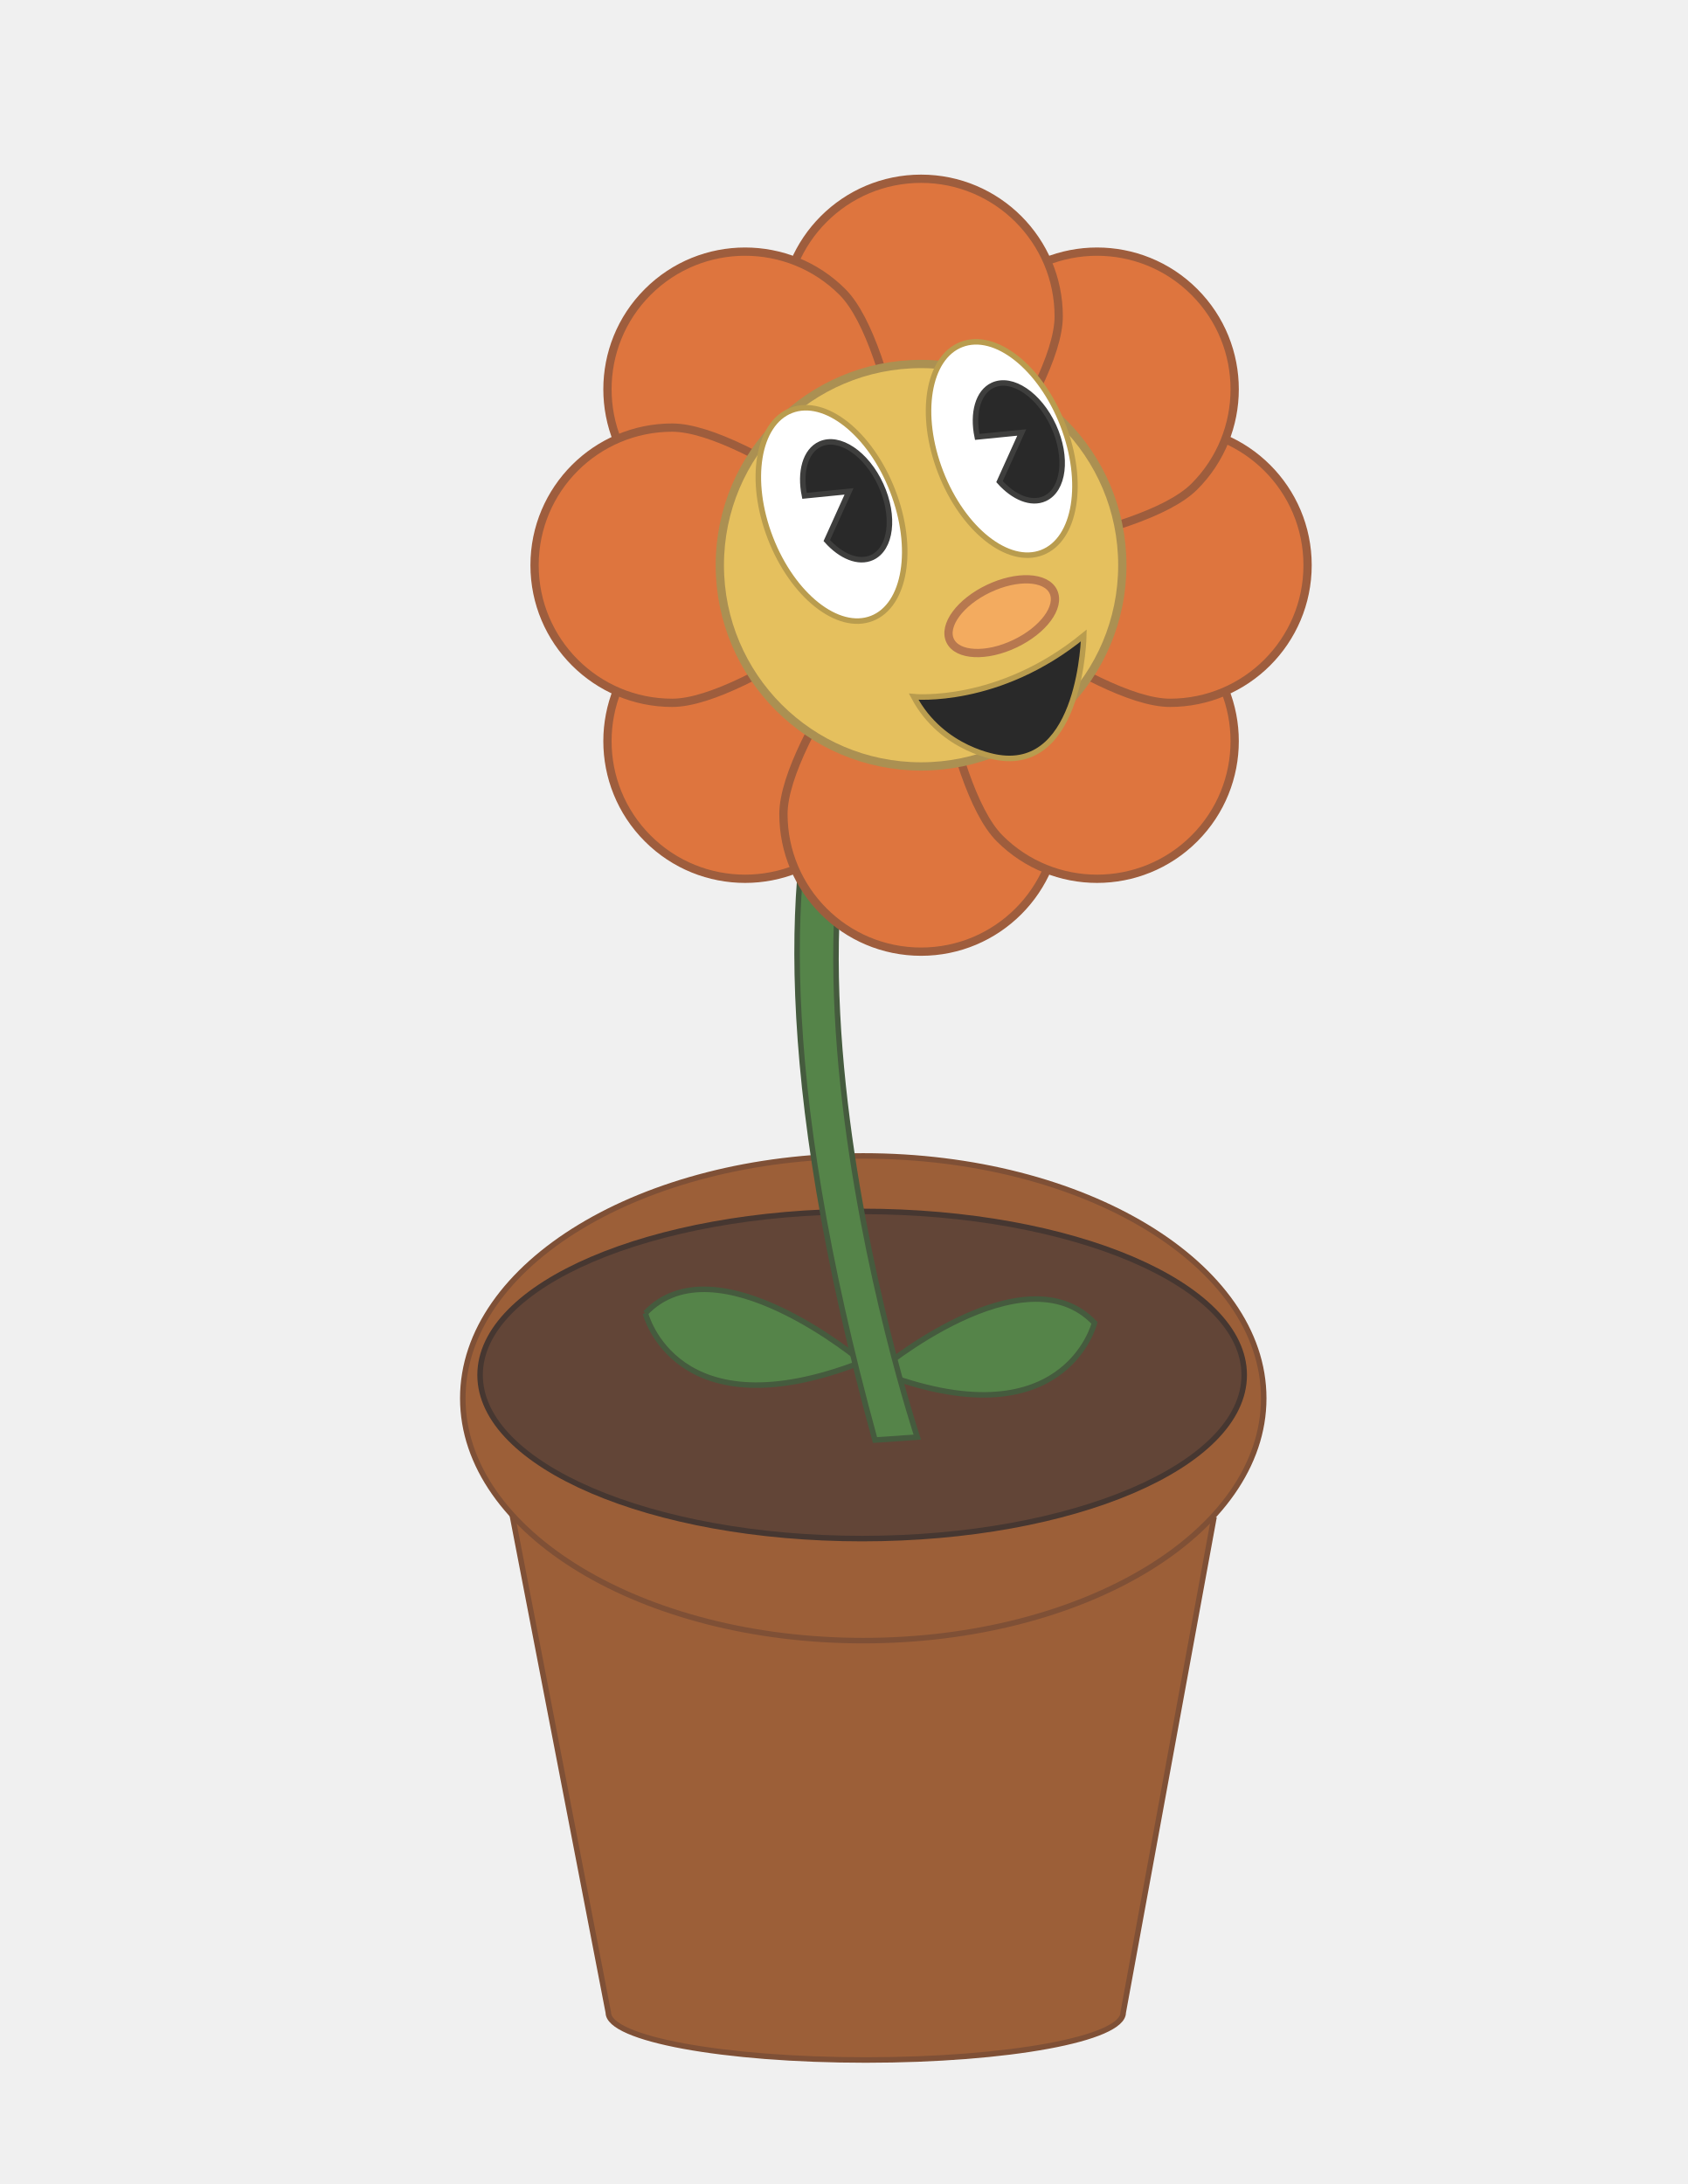
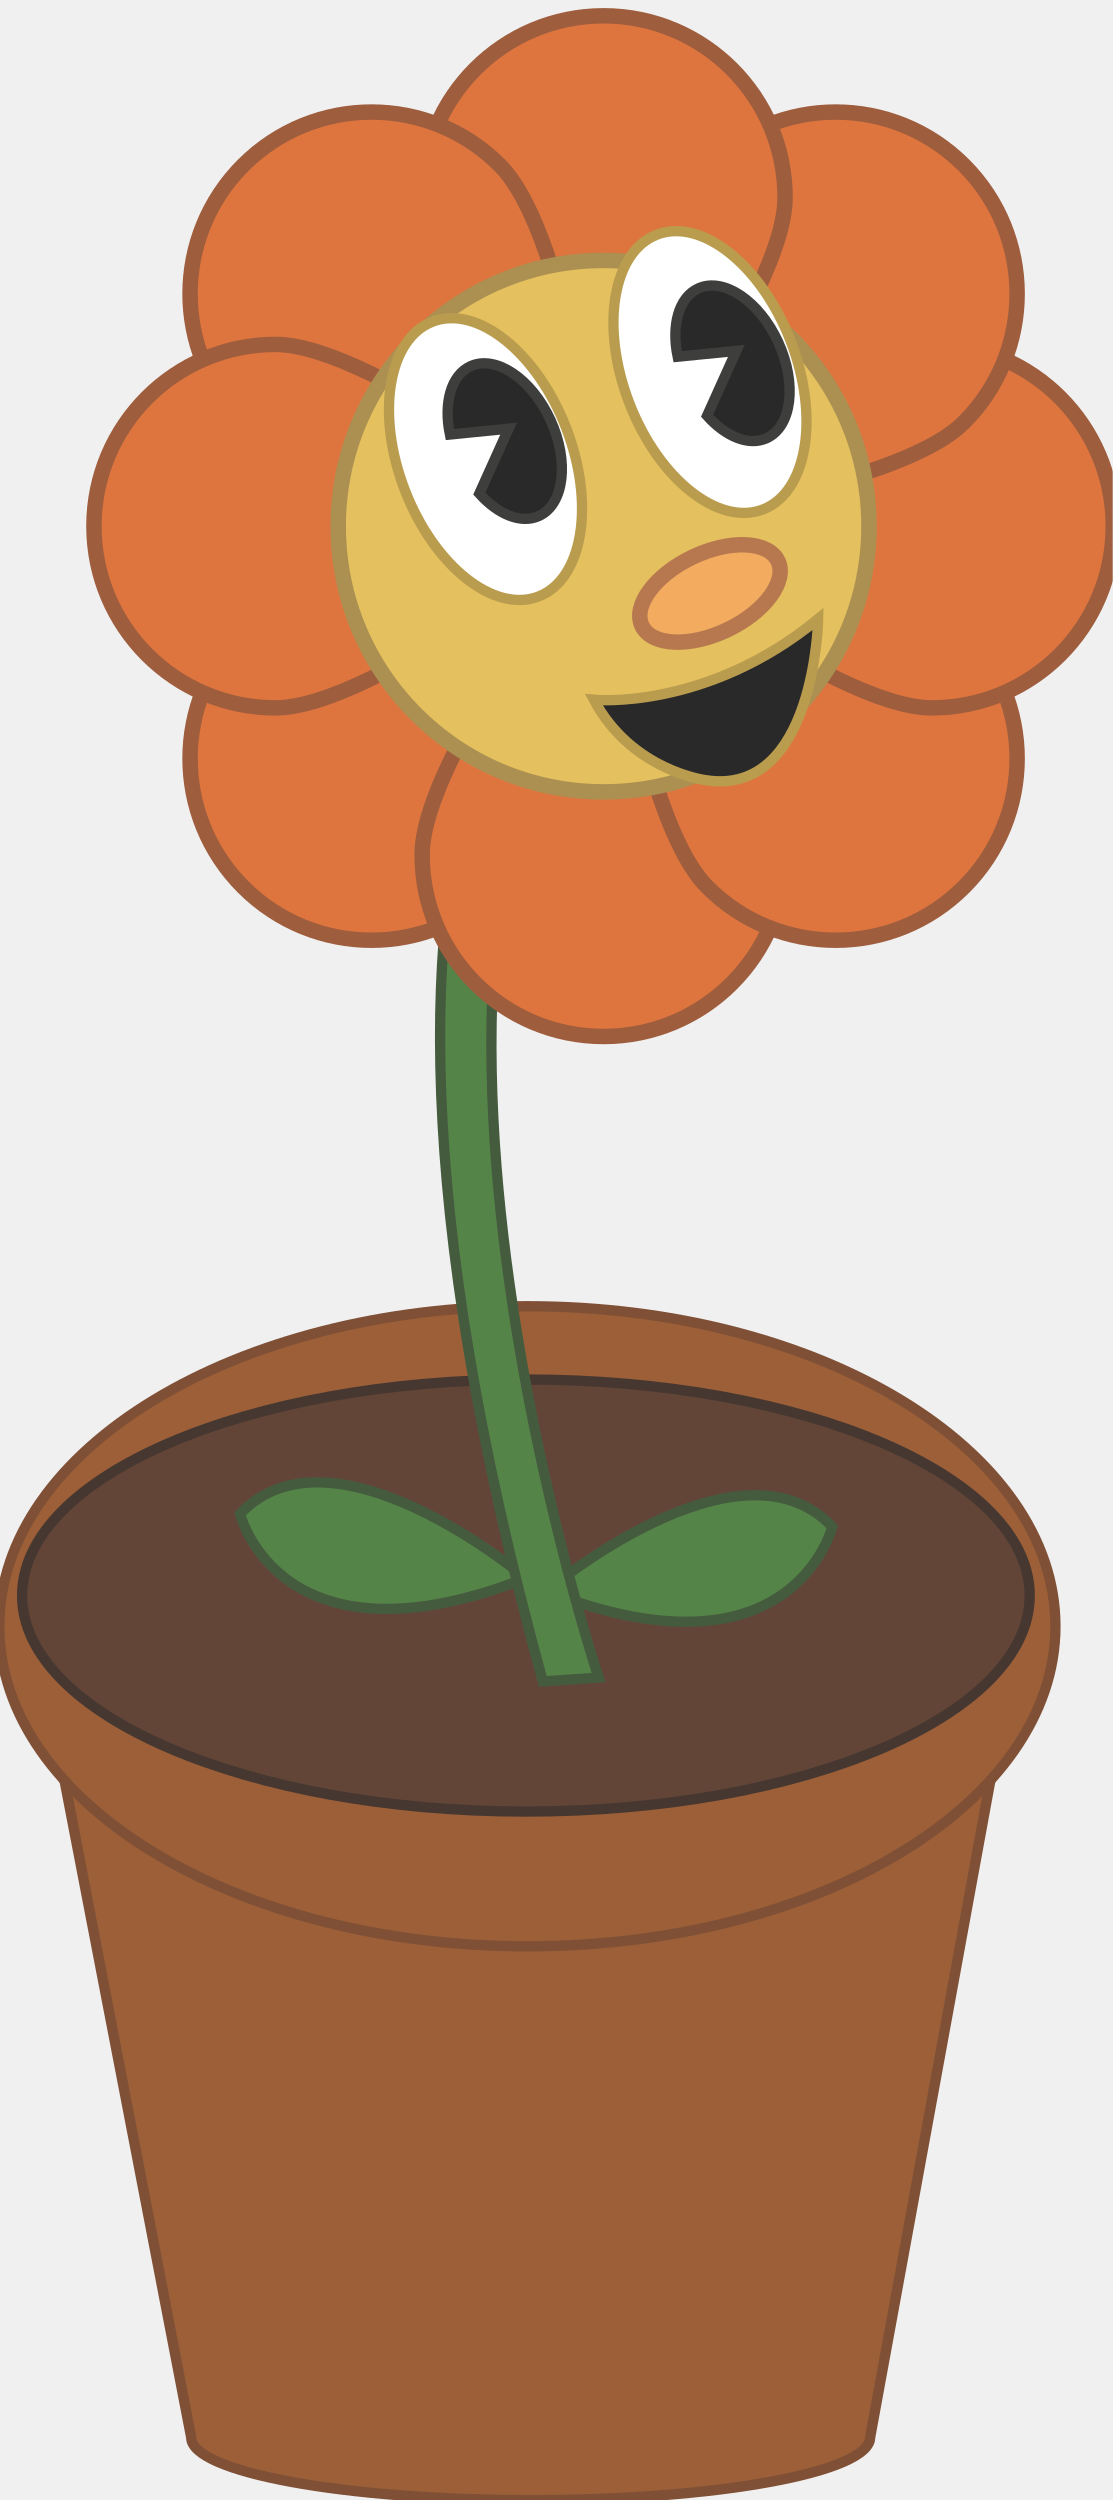
- <svg xmlns="http://www.w3.org/2000/svg" viewBox="0 0 816 1056" height="1056" width="816" xml:space="preserve" id="svg2" version="1.1">
-   <defs id="defs6">
-     <clipPath id="clipPath18" clipPathUnits="userSpaceOnUse">
-       <path id="path16" d="M 0,792 H 612 V 0 H 0 Z" />
+ <svg xmlns="http://www.w3.org/2000/svg" width="288" height="647" viewBox="0 0 288 647" fill="none">
+   <g clip-path="url(#clip0_4_1518)">
+     <mask id="mask0_4_1518" style="mask-type:luminance" maskUnits="userSpaceOnUse" x="-159" y="-57" width="577" height="747">
+       <path d="M-158.118 -57H417.882V689.41H-158.118V-57Z" fill="white" />
+     </mask>
+     <g mask="url(#mask0_4_1518)">
+       <path d="M16.689 460.769L49.483 630.829C49.483 639.777 88.815 647.03 137.334 647.03C185.854 647.03 225.185 639.777 225.185 630.829L256 462.471L16.689 460.769Z" fill="#9C5F38" />
+       <path d="M16.689 460.769L49.483 630.829C49.483 639.777 88.815 647.03 137.334 647.03C185.854 647.03 225.185 639.777 225.185 630.829L256 462.471L16.689 460.769Z" stroke="#7F5036" stroke-width="2.667" stroke-miterlimit="10" />
+       <path d="M273.145 420.879C273.145 466.623 211.958 503.706 136.481 503.706C61.004 503.706 -0.183 466.623 -0.183 420.879C-0.183 375.135 61.004 338.052 136.481 338.052C211.958 338.052 273.145 375.135 273.145 420.879Z" fill="#9C5F38" />
+       <path d="M273.145 420.879C273.145 466.623 211.958 503.706 136.481 503.706C61.004 503.706 -0.183 466.623 -0.183 420.879C-0.183 375.135 61.004 338.052 136.481 338.052C211.958 338.052 273.145 375.135 273.145 420.879Z" stroke="#7F5036" stroke-width="2.667" stroke-miterlimit="10" />
+       <path d="M266.486 412.924C266.486 443.801 208.111 468.832 136.103 468.832C64.093 468.832 5.719 443.801 5.719 412.924C5.719 382.047 64.093 357.016 136.103 357.016C208.111 357.016 266.486 382.047 266.486 412.924Z" fill="#624537" />
+       <path d="M266.486 412.924C266.486 443.801 208.111 468.832 136.103 468.832C64.093 468.832 5.719 443.801 5.719 412.924C5.719 382.047 64.093 357.016 136.103 357.016C208.111 357.016 266.486 382.047 266.486 412.924Z" stroke="#463731" stroke-width="2.667" stroke-miterlimit="10" />
+       <path d="M141.421 411.765C141.421 411.765 191.285 369.714 215.394 395.126C215.394 395.126 205.129 436.663 141.421 411.765Z" fill="#558449" />
+       <path d="M141.421 411.765C141.421 411.765 191.285 369.714 215.394 395.126C215.394 395.126 205.129 436.663 141.421 411.765Z" stroke="#455B3E" stroke-width="2.667" stroke-miterlimit="10" />
+       <path d="M62.129 391.8C62.129 391.8 72.396 433.337 136.102 408.439C136.102 408.439 86.24 366.387 62.129 391.8Z" fill="#558449" stroke="#455B3E" stroke-width="2.667" stroke-miterlimit="10" />
+       <path d="M154.915 434.155C154.915 434.155 80.633 210.17 175.169 143.461H159.04C159.04 143.461 71.278 183.198 140.486 435.152L154.915 434.155Z" fill="#558449" />
+       <path d="M154.915 434.155C154.915 434.155 80.633 210.17 175.169 143.461H159.04C159.04 143.461 71.278 183.198 140.486 435.152L154.915 434.155Z" stroke="#455B3E" stroke-width="2.667" stroke-miterlimit="10" />
+       <path d="M129.365 229.56C111.023 247.927 81.284 247.927 62.942 229.56C44.599 211.193 44.599 181.415 62.942 163.048C81.284 144.681 156.211 136.167 156.211 136.167C156.211 136.167 147.708 211.193 129.365 229.56Z" fill="#DE753E" />
+       <path d="M129.365 229.56C111.023 247.927 81.284 247.927 62.942 229.56C44.599 211.193 44.599 181.415 62.942 163.048C81.284 144.681 156.211 136.167 156.211 136.167C156.211 136.167 147.708 211.193 129.365 229.56Z" stroke="#9E5D3D" stroke-width="4" stroke-miterlimit="10" />
+       <path d="M203.179 221.214C203.179 247.188 182.15 268.245 156.21 268.245C130.27 268.245 109.242 247.188 109.242 221.214C109.242 195.239 156.21 136.167 156.21 136.167C156.21 136.167 203.179 195.239 203.179 221.214Z" fill="#DE753E" />
+       <path d="M203.179 221.214C203.179 247.188 182.15 268.245 156.21 268.245C130.27 268.245 109.242 247.188 109.242 221.214C109.242 195.239 156.21 136.167 156.21 136.167C156.21 136.167 203.179 195.239 203.179 221.214Z" stroke="#9E5D3D" stroke-width="4" stroke-miterlimit="10" />
+       <path d="M249.478 163.048C267.821 181.415 267.821 211.193 249.478 229.56C231.136 247.927 201.397 247.927 183.055 229.56C164.712 211.193 156.211 136.167 156.211 136.167C156.211 136.167 231.136 144.681 249.478 163.048Z" fill="#DE753E" />
+       <path d="M249.478 163.048C267.821 181.415 267.821 211.193 249.478 229.56C231.136 247.927 201.397 247.927 183.055 229.56C164.712 211.193 156.211 136.167 156.211 136.167C156.211 136.167 231.136 144.681 249.478 163.048Z" stroke="#9E5D3D" stroke-width="4" stroke-miterlimit="10" />
+       <path d="M241.143 89.136C267.083 89.136 288.111 110.193 288.111 136.167C288.111 162.142 267.083 183.198 241.143 183.198C215.203 183.198 156.21 136.167 156.21 136.167C156.21 136.167 215.203 89.136 241.143 89.136Z" fill="#DE753E" />
+       <path d="M241.143 89.136C267.083 89.136 288.111 110.193 288.111 136.167C288.111 162.142 267.083 183.198 241.143 183.198C215.203 183.198 156.21 136.167 156.21 136.167C156.21 136.167 215.203 89.136 241.143 89.136Z" stroke="#9E5D3D" stroke-width="4" stroke-miterlimit="10" />
+       <path d="M183.055 42.774C201.398 24.407 231.136 24.407 249.478 42.774C267.821 61.141 267.821 90.919 249.478 109.287C231.136 127.654 156.21 136.167 156.21 136.167C156.21 136.167 164.712 61.141 183.055 42.774Z" fill="#DE753E" />
+       <path d="M183.055 42.774C201.398 24.407 231.136 24.407 249.478 42.774C267.821 61.141 267.821 90.919 249.478 109.287C231.136 127.654 156.21 136.167 156.21 136.167C156.21 136.167 164.712 61.141 183.055 42.774Z" stroke="#9E5D3D" stroke-width="4" stroke-miterlimit="10" />
+       <path d="M109.242 51.121C109.242 25.146 130.27 4.089 156.21 4.089C182.15 4.089 203.179 25.146 203.179 51.121C203.179 77.095 156.21 136.167 156.21 136.167C156.21 136.167 109.242 77.095 109.242 51.121Z" fill="#DE753E" />
+       <path d="M109.242 51.121C109.242 25.146 130.27 4.089 156.21 4.089C182.15 4.089 203.179 25.146 203.179 51.121C203.179 77.095 156.21 136.167 156.21 136.167C156.21 136.167 109.242 77.095 109.242 51.121Z" stroke="#9E5D3D" stroke-width="4" stroke-miterlimit="10" />
+       <path d="M62.942 109.286C44.599 90.919 44.599 61.141 62.942 42.774C81.285 24.407 111.023 24.407 129.366 42.774C147.708 61.141 156.21 136.167 156.21 136.167C156.21 136.167 81.285 127.654 62.942 109.286Z" fill="#DE753E" />
+       <path d="M62.942 109.286C44.599 90.919 44.599 61.141 62.942 42.774C81.285 24.407 111.023 24.407 129.366 42.774C147.708 61.141 156.21 136.167 156.21 136.167C156.21 136.167 81.285 127.654 62.942 109.286Z" stroke="#9E5D3D" stroke-width="4" stroke-miterlimit="10" />
+       <path d="M71.278 183.198C45.338 183.198 24.309 162.142 24.309 136.167C24.309 110.193 45.338 89.136 71.278 89.136C97.217 89.136 156.21 136.167 156.21 136.167C156.21 136.167 97.217 183.198 71.278 183.198Z" fill="#DE753E" />
+       <path d="M71.278 183.198C45.338 183.198 24.309 162.142 24.309 136.167C24.309 110.193 45.338 89.136 71.278 89.136C97.217 89.136 156.21 136.167 156.21 136.167C156.21 136.167 97.217 183.198 71.278 183.198Z" stroke="#9E5D3D" stroke-width="4" stroke-miterlimit="10" />
+       <path d="M224.889 136.167C224.889 174.148 194.14 204.938 156.21 204.938C118.28 204.938 87.531 174.148 87.531 136.167C87.531 98.186 118.28 67.397 156.21 67.397C194.14 67.397 224.889 98.186 224.889 136.167Z" fill="#E5C05E" />
+       <path d="M224.889 136.167C224.889 174.148 194.14 204.938 156.21 204.938C118.28 204.938 87.531 174.148 87.531 136.167C87.531 98.186 118.28 67.397 156.21 67.397C194.14 67.397 224.889 98.186 224.889 136.167Z" stroke="#AB9052" stroke-width="4" stroke-miterlimit="10" />
+       <path d="M153.698 181.103C153.698 181.103 182.724 184.018 211.751 160.171C211.751 160.171 210.967 206.24 182.724 201.92C182.724 201.92 163.504 199.563 153.698 181.103Z" fill="#292929" />
+       <path d="M153.698 181.103C153.698 181.103 182.724 184.018 211.751 160.171C211.751 160.171 210.967 206.24 182.724 201.92C182.724 201.92 163.504 199.563 153.698 181.103Z" stroke="#B99C4E" stroke-width="2.667" stroke-miterlimit="10" />
+       <path d="M201.348 145.212C203.817 150.418 197.936 158.386 188.213 163.011C178.488 167.635 168.604 167.164 166.136 161.959C163.666 156.753 169.547 148.784 179.271 144.159C188.994 139.534 198.878 140.006 201.348 145.212Z" fill="#F3AB5F" />
+       <path d="M201.348 145.212C203.817 150.418 197.936 158.386 188.213 163.011C178.488 167.635 168.604 167.164 166.136 161.959C163.666 156.753 169.547 148.784 179.271 144.159C188.994 139.534 198.878 140.006 201.348 145.212Z" stroke="#B7784F" stroke-width="4" stroke-miterlimit="10" />
+       <path d="M146.507 110.724C154.1 130.356 150.918 149.891 139.4 154.359C127.882 158.826 112.389 146.533 104.796 126.901C97.202 107.269 100.384 87.733 111.903 83.266C123.421 78.799 138.913 91.092 146.507 110.724Z" fill="white" />
+       <path d="M146.507 110.724C154.1 130.356 150.918 149.891 139.4 154.359C127.882 158.826 112.389 146.533 104.796 126.901C97.202 107.269 100.384 87.733 111.903 83.266C123.421 78.799 138.913 91.092 146.507 110.724Z" stroke="#B99C4E" stroke-width="2.667" stroke-miterlimit="10" />
+       <path d="M121.776 94.771C116.689 97.1 114.758 104.326 116.432 112.452L131.625 110.937L124.044 127.739C128.88 133.151 134.852 135.655 139.474 133.54C146.023 130.543 147.37 119.434 142.483 108.728C137.595 98.023 128.325 91.773 121.776 94.771Z" fill="#292929" />
+       <path d="M121.776 94.771C116.689 97.1 114.758 104.326 116.432 112.452L131.625 110.937L124.044 127.739C128.88 133.151 134.852 135.655 139.474 133.54C146.023 130.543 147.37 119.434 142.483 108.728C137.595 98.023 128.325 91.773 121.776 94.771Z" stroke="#3E3E3D" stroke-width="2.667" stroke-miterlimit="10" />
+       <path d="M204.597 88.195C212.19 107.826 209.009 127.362 197.491 131.829C185.973 136.296 170.479 124.002 162.886 104.371C155.292 84.74 158.474 65.204 169.993 60.737C181.511 56.269 197.003 68.563 204.597 88.195Z" fill="white" />
+       <path d="M204.597 88.195C212.19 107.826 209.009 127.362 197.491 131.829C185.973 136.296 170.479 124.002 162.886 104.371C155.292 84.74 158.474 65.204 169.993 60.737C181.511 56.269 197.003 68.563 204.597 88.195Z" stroke="#B99C4E" stroke-width="2.667" stroke-miterlimit="10" />
+       <path d="M180.718 74.638C175.631 76.966 173.699 84.192 175.374 92.319L190.566 90.803L182.986 107.605C187.822 113.017 193.793 115.521 198.415 113.407C204.964 110.409 206.311 99.3 201.424 88.594C196.537 77.889 187.266 71.64 180.718 74.638Z" fill="#292929" />
+       <path d="M180.718 74.638C175.631 76.966 173.699 84.192 175.374 92.319L190.566 90.803L182.986 107.605C187.822 113.017 193.793 115.521 198.415 113.407C204.964 110.409 206.311 99.3 201.424 88.594C196.537 77.889 187.266 71.64 180.718 74.638Z" stroke="#3E3E3D" stroke-width="2.667" stroke-miterlimit="10" />
+     </g>
+   </g>
+   <defs>
+     <clipPath id="clip0_4_1518">
+       <rect width="288" height="647" fill="white" />
    </clipPath>
  </defs>
-   <g transform="matrix(1.333333,0,0,-1.333333,0,1056)" id="g10">
-     <g id="g12">
-       <g clip-path="url(#clipPath18)" id="g14">
-         <g transform="translate(185.7325,242.6063)" id="g20">
-           <path id="path22" style="fill:#9c5f38;fill-opacity:1;fill-rule:nonzero;stroke:none" d="m 0,0 34.843,-180.448 c 0,-9.494 41.79,-17.19 93.342,-17.19 51.552,0 93.342,7.696 93.342,17.19 l 32.741,178.642 z" />
-         </g>
-         <g transform="translate(185.7325,242.6063)" id="g24">
-           <path id="path26" style="fill:none;stroke:#7f5036;stroke-width:2;stroke-linecap:butt;stroke-linejoin:miter;stroke-miterlimit:10;stroke-dasharray:none;stroke-opacity:1" d="m 0,0 34.843,-180.448 c 0,-9.494 41.79,-17.19 93.342,-17.19 51.552,0 93.342,7.696 93.342,17.19 l 32.741,178.642 z" />
-         </g>
-         <g transform="translate(458.2167,284.9326)" id="g28">
-           <path id="path30" style="fill:#9c5f38;fill-opacity:1;fill-rule:nonzero;stroke:none" d="m 0,0 c 0,-48.538 -65.011,-87.886 -145.206,-87.886 -80.194,0 -145.205,39.348 -145.205,87.886 0,48.538 65.011,87.886 145.205,87.886 C -65.011,87.886 0,48.538 0,0" />
-         </g>
-         <g transform="translate(458.2167,284.9326)" id="g32">
-           <path id="path34" style="fill:none;stroke:#7f5036;stroke-width:2;stroke-linecap:butt;stroke-linejoin:miter;stroke-miterlimit:10;stroke-dasharray:none;stroke-opacity:1" d="m 0,0 c 0,-48.538 -65.011,-87.886 -145.206,-87.886 -80.194,0 -145.205,39.348 -145.205,87.886 0,48.538 65.011,87.886 145.205,87.886 C -65.011,87.886 0,48.538 0,0 Z" />
-         </g>
-         <g transform="translate(451.1412,293.3732)" id="g36">
-           <path id="path38" style="fill:#624537;fill-opacity:1;fill-rule:nonzero;stroke:none" d="m 0,0 c 0,-32.763 -62.023,-59.323 -138.532,-59.323 -76.51,0 -138.533,26.56 -138.533,59.323 0,32.763 62.023,59.323 138.533,59.323 C -62.023,59.323 0,32.763 0,0" />
-         </g>
-         <g transform="translate(451.1412,293.3732)" id="g40">
-           <path id="path42" style="fill:none;stroke:#463731;stroke-width:2;stroke-linecap:butt;stroke-linejoin:miter;stroke-miterlimit:10;stroke-dasharray:none;stroke-opacity:1" d="m 0,0 c 0,-32.763 -62.023,-59.323 -138.532,-59.323 -76.51,0 -138.533,26.56 -138.533,59.323 0,32.763 62.023,59.323 138.533,59.323 C -62.023,59.323 0,32.763 0,0 Z" />
-         </g>
-         <g transform="translate(318.2601,294.6028)" id="g44">
-           <path id="path46" style="fill:#558449;fill-opacity:1;fill-rule:nonzero;stroke:none" d="M 0,0 C 0,0 52.98,44.62 78.596,17.655 78.596,17.655 67.689,-26.419 0,0" />
-         </g>
-         <g transform="translate(318.2601,294.6028)" id="g48">
-           <path id="path50" style="fill:none;stroke:#455b3e;stroke-width:2;stroke-linecap:butt;stroke-linejoin:miter;stroke-miterlimit:10;stroke-dasharray:none;stroke-opacity:1" d="M 0,0 C 0,0 52.98,44.62 78.596,17.655 78.596,17.655 67.689,-26.419 0,0 Z" />
-         </g>
-         <g transform="translate(234.0124,315.7874)" id="g52">
-           <path id="path54" style="fill:#558449;fill-opacity:1;fill-rule:nonzero;stroke:#455b3e;stroke-width:2;stroke-linecap:butt;stroke-linejoin:miter;stroke-miterlimit:10;stroke-dasharray:none;stroke-opacity:1" d="M 0,0 C 0,0 10.908,-44.074 78.596,-17.655 78.596,-17.655 25.617,26.965 0,0" />
-         </g>
-         <g transform="translate(332.5976,270.8457)" id="g56">
-           <path id="path58" style="fill:#558449;fill-opacity:1;fill-rule:nonzero;stroke:none" d="M 0,0 C 0,0 -78.925,237.666 21.519,308.449 H 4.382 c 0,0 -93.247,-42.164 -19.713,-309.507 z" />
-         </g>
-         <g transform="translate(332.5976,270.8457)" id="g60">
-           <path id="path62" style="fill:none;stroke:#455b3e;stroke-width:2;stroke-linecap:butt;stroke-linejoin:miter;stroke-miterlimit:10;stroke-dasharray:none;stroke-opacity:1" d="M 0,0 C 0,0 -78.925,237.666 21.519,308.449 H 4.382 c 0,0 -93.247,-42.164 -19.713,-309.507 z" />
-         </g>
-         <g transform="translate(305.4508,487.9368)" id="g64">
-           <path id="path66" style="fill:#de753e;fill-opacity:1;fill-rule:nonzero;stroke:none" d="m 0,0 c -19.489,-19.489 -51.086,-19.489 -70.575,0 -19.489,19.489 -19.489,51.086 0,70.575 19.489,19.489 99.098,28.522 99.098,28.522 C 28.523,99.097 19.489,19.489 0,0" />
-         </g>
-         <g transform="translate(305.4508,487.9368)" id="g68">
-           <path id="path70" style="fill:none;stroke:#9e5d3d;stroke-width:3;stroke-linecap:butt;stroke-linejoin:miter;stroke-miterlimit:10;stroke-dasharray:none;stroke-opacity:1" d="m 0,0 c -19.489,-19.489 -51.086,-19.489 -70.575,0 -19.489,19.489 -19.489,51.086 0,70.575 19.489,19.489 99.098,28.522 99.098,28.522 C 28.523,99.097 19.489,19.489 0,0 Z" />
-         </g>
-         <g transform="translate(383.8774,496.7933)" id="g72">
-           <path id="path74" style="fill:#de753e;fill-opacity:1;fill-rule:nonzero;stroke:none" d="m 0,0 c 0,-27.561 -22.343,-49.904 -49.904,-49.904 -27.561,0 -49.904,22.343 -49.904,49.904 0,27.561 49.904,90.241 49.904,90.241 C -49.904,90.241 0,27.561 0,0" />
-         </g>
-         <g transform="translate(383.8774,496.7933)" id="g76">
-           <path id="path78" style="fill:none;stroke:#9e5d3d;stroke-width:3;stroke-linecap:butt;stroke-linejoin:miter;stroke-miterlimit:10;stroke-dasharray:none;stroke-opacity:1" d="m 0,0 c 0,-27.561 -22.343,-49.904 -49.904,-49.904 -27.561,0 -49.904,22.343 -49.904,49.904 0,27.561 49.904,90.241 49.904,90.241 C -49.904,90.241 0,27.561 0,0 Z" />
-         </g>
-         <g transform="translate(433.0708,558.5117)" id="g80">
-           <path id="path82" style="fill:#de753e;fill-opacity:1;fill-rule:nonzero;stroke:none" d="m 0,0 c 19.489,-19.489 19.489,-51.086 0,-70.575 -19.489,-19.489 -51.086,-19.489 -70.575,0 -19.489,19.489 -28.522,99.098 -28.522,99.098 0,0 79.608,-9.034 99.097,-28.523" />
-         </g>
-         <g transform="translate(433.0708,558.5117)" id="g84">
-           <path id="path86" style="fill:none;stroke:#9e5d3d;stroke-width:3;stroke-linecap:butt;stroke-linejoin:miter;stroke-miterlimit:10;stroke-dasharray:none;stroke-opacity:1" d="m 0,0 c 19.489,-19.489 19.489,-51.086 0,-70.575 -19.489,-19.489 -51.086,-19.489 -70.575,0 -19.489,19.489 -28.522,99.098 -28.522,99.098 0,0 79.608,-9.034 99.097,-28.523 z" />
-         </g>
-         <g transform="translate(424.2143,636.9383)" id="g88">
-           <path id="path90" style="fill:#de753e;fill-opacity:1;fill-rule:nonzero;stroke:none" d="m 0,0 c 27.561,0 49.904,-22.343 49.904,-49.904 0,-27.561 -22.343,-49.904 -49.904,-49.904 -27.561,0 -90.241,49.904 -90.241,49.904 0,0 62.68,49.904 90.241,49.904" />
-         </g>
-         <g transform="translate(424.2143,636.9383)" id="g92">
-           <path id="path94" style="fill:none;stroke:#9e5d3d;stroke-width:3;stroke-linecap:butt;stroke-linejoin:miter;stroke-miterlimit:10;stroke-dasharray:none;stroke-opacity:1" d="m 0,0 c 27.561,0 49.904,-22.343 49.904,-49.904 0,-27.561 -22.343,-49.904 -49.904,-49.904 -27.561,0 -90.241,49.904 -90.241,49.904 0,0 62.68,49.904 90.241,49.904 z" />
-         </g>
-         <g transform="translate(362.4959,686.1317)" id="g96">
-           <path id="path98" style="fill:#de753e;fill-opacity:1;fill-rule:nonzero;stroke:none" d="m 0,0 c 19.489,19.489 51.086,19.489 70.575,0 19.489,-19.489 19.489,-51.086 0,-70.575 -19.489,-19.489 -99.098,-28.522 -99.098,-28.522 0,0 9.034,79.608 28.523,99.097" />
-         </g>
-         <g transform="translate(362.4959,686.1317)" id="g100">
-           <path id="path102" style="fill:none;stroke:#9e5d3d;stroke-width:3;stroke-linecap:butt;stroke-linejoin:miter;stroke-miterlimit:10;stroke-dasharray:none;stroke-opacity:1" d="m 0,0 c 19.489,19.489 51.086,19.489 70.575,0 19.489,-19.489 19.489,-51.086 0,-70.575 -19.489,-19.489 -99.098,-28.522 -99.098,-28.522 0,0 9.034,79.608 28.523,99.097 z" />
-         </g>
-         <g transform="translate(284.0693,677.2752)" id="g104">
-           <path id="path106" style="fill:#de753e;fill-opacity:1;fill-rule:nonzero;stroke:none" d="M 0,0 C 0,27.561 22.343,49.904 49.904,49.904 77.465,49.904 99.808,27.561 99.808,0 99.808,-27.561 49.904,-90.241 49.904,-90.241 49.904,-90.241 0,-27.561 0,0" />
-         </g>
-         <g transform="translate(284.0693,677.2752)" id="g108">
-           <path id="path110" style="fill:none;stroke:#9e5d3d;stroke-width:3;stroke-linecap:butt;stroke-linejoin:miter;stroke-miterlimit:10;stroke-dasharray:none;stroke-opacity:1" d="M 0,0 C 0,27.561 22.343,49.904 49.904,49.904 77.465,49.904 99.808,27.561 99.808,0 99.808,-27.561 49.904,-90.241 49.904,-90.241 49.904,-90.241 0,-27.561 0,0 Z" />
-         </g>
-         <g transform="translate(234.8759,615.5568)" id="g112">
-           <path id="path114" style="fill:#de753e;fill-opacity:1;fill-rule:nonzero;stroke:none" d="m 0,0 c -19.489,19.489 -19.489,51.086 0,70.575 19.489,19.489 51.086,19.489 70.575,0 19.489,-19.489 28.522,-99.098 28.522,-99.098 0,0 -79.608,9.034 -99.097,28.523" />
-         </g>
-         <g transform="translate(234.8759,615.5568)" id="g116">
-           <path id="path118" style="fill:none;stroke:#9e5d3d;stroke-width:3;stroke-linecap:butt;stroke-linejoin:miter;stroke-miterlimit:10;stroke-dasharray:none;stroke-opacity:1" d="m 0,0 c -19.489,19.489 -19.489,51.086 0,70.575 19.489,19.489 51.086,19.489 70.575,0 19.489,-19.489 28.522,-99.098 28.522,-99.098 0,0 -79.608,9.034 -99.097,28.523 z" />
-         </g>
-         <g transform="translate(243.7324,537.1302)" id="g120">
-           <path id="path122" style="fill:#de753e;fill-opacity:1;fill-rule:nonzero;stroke:none" d="m 0,0 c -27.561,0 -49.904,22.343 -49.904,49.904 0,27.561 22.343,49.904 49.904,49.904 27.561,0 90.241,-49.904 90.241,-49.904 C 90.241,49.904 27.561,0 0,0" />
-         </g>
-         <g transform="translate(243.7324,537.1302)" id="g124">
-           <path id="path126" style="fill:none;stroke:#9e5d3d;stroke-width:3;stroke-linecap:butt;stroke-linejoin:miter;stroke-miterlimit:10;stroke-dasharray:none;stroke-opacity:1" d="m 0,0 c -27.561,0 -49.904,22.343 -49.904,49.904 0,27.561 22.343,49.904 49.904,49.904 27.561,0 90.241,-49.904 90.241,-49.904 C 90.241,49.904 27.561,0 0,0 Z" />
-         </g>
-         <g transform="translate(406.9442,587.0342)" id="g128">
-           <path id="path130" style="fill:#e5c05e;fill-opacity:1;fill-rule:nonzero;stroke:none" d="m 0,0 c 0,-40.301 -32.67,-72.971 -72.971,-72.971 -40.301,0 -72.971,32.67 -72.971,72.971 0,40.301 32.67,72.971 72.971,72.971 C -32.67,72.971 0,40.301 0,0" />
-         </g>
-         <g transform="translate(406.9442,587.0342)" id="g132">
-           <path id="path134" style="fill:none;stroke:#ab9052;stroke-width:3;stroke-linecap:butt;stroke-linejoin:miter;stroke-miterlimit:10;stroke-dasharray:none;stroke-opacity:1" d="m 0,0 c 0,-40.301 -32.67,-72.971 -72.971,-72.971 -40.301,0 -72.971,32.67 -72.971,72.971 0,40.301 32.67,72.971 72.971,72.971 C -32.67,72.971 0,40.301 0,0 Z" />
-         </g>
-         <g transform="translate(331.3036,539.3541)" id="g136">
-           <path id="path138" style="fill:#292929;fill-opacity:1;fill-rule:nonzero;stroke:none" d="m 0,0 c 0,0 30.841,-3.093 61.682,22.21 0,0 -0.833,-48.883 -30.841,-44.299 0,0 -20.422,2.501 -30.841,22.089" />
-         </g>
-         <g transform="translate(331.3036,539.3541)" id="g140">
-           <path id="path142" style="fill:none;stroke:#b99c4e;stroke-width:2;stroke-linecap:butt;stroke-linejoin:miter;stroke-miterlimit:10;stroke-dasharray:none;stroke-opacity:1" d="m 0,0 c 0,0 30.841,-3.093 61.682,22.21 0,0 -0.833,-48.883 -30.841,-44.299 0,0 -20.422,2.501 -30.841,22.089 z" />
-         </g>
-         <g transform="translate(381.932,577.4372)" id="g144">
-           <path id="path146" style="fill:#f3ab5f;fill-opacity:1;fill-rule:nonzero;stroke:none" d="m 0,0 c 2.624,-5.524 -3.625,-13.979 -13.956,-18.886 -10.332,-4.907 -20.834,-4.407 -23.457,1.116 -2.624,5.524 3.625,13.98 13.956,18.887 C -13.126,6.024 -2.624,5.524 0,0" />
-         </g>
-         <g transform="translate(381.932,577.4372)" id="g148">
-           <path id="path150" style="fill:none;stroke:#b7784f;stroke-width:3;stroke-linecap:butt;stroke-linejoin:miter;stroke-miterlimit:10;stroke-dasharray:none;stroke-opacity:1" d="m 0,0 c 2.624,-5.524 -3.625,-13.979 -13.956,-18.886 -10.332,-4.907 -20.834,-4.407 -23.457,1.116 -2.624,5.524 3.625,13.98 13.956,18.887 C -13.126,6.024 -2.624,5.524 0,0 Z" />
-         </g>
-         <g transform="translate(323.6635,614.0318)" id="g152">
-           <path id="path154" style="fill:#ffffff;fill-opacity:1;fill-rule:nonzero;stroke:none" d="m 0,0 c 8.068,-20.831 4.687,-41.56 -7.551,-46.3 -12.238,-4.74 -28.699,8.304 -36.767,29.135 -8.068,20.831 -4.687,41.56 7.551,46.3 C -24.529,33.875 -8.068,20.831 0,0" />
-         </g>
-         <g transform="translate(323.6635,614.0318)" id="g156">
-           <path id="path158" style="fill:none;stroke:#b99c4e;stroke-width:2;stroke-linecap:butt;stroke-linejoin:miter;stroke-miterlimit:10;stroke-dasharray:none;stroke-opacity:1" d="m 0,0 c 8.068,-20.831 4.687,-41.56 -7.551,-46.3 -12.238,-4.74 -28.699,8.304 -36.767,29.135 -8.068,20.831 -4.687,41.56 7.551,46.3 C -24.529,33.875 -8.068,20.831 0,0 Z" />
-         </g>
-         <g transform="translate(297.3872,630.9583)" id="g160">
-           <path id="path162" style="fill:#292929;fill-opacity:1;fill-rule:nonzero;stroke:none" d="m 0,0 c -5.405,-2.471 -7.457,-10.138 -5.678,-18.761 l 16.142,1.608 -8.054,-17.828 c 5.138,-5.743 11.483,-8.4 16.394,-6.156 6.958,3.181 8.389,14.968 3.197,26.328 C 16.808,-3.45 6.958,3.181 0,0" />
-         </g>
-         <g transform="translate(297.3872,630.9583)" id="g164">
-           <path id="path166" style="fill:none;stroke:#3e3e3d;stroke-width:2;stroke-linecap:butt;stroke-linejoin:miter;stroke-miterlimit:10;stroke-dasharray:none;stroke-opacity:1" d="m 0,0 c -5.405,-2.471 -7.457,-10.138 -5.678,-18.761 l 16.142,1.608 -8.054,-17.828 c 5.138,-5.743 11.483,-8.4 16.394,-6.156 6.958,3.181 8.389,14.968 3.197,26.328 C 16.808,-3.45 6.958,3.181 0,0 Z" />
-         </g>
-         <g transform="translate(385.3841,637.937)" id="g168">
-           <path id="path170" style="fill:#ffffff;fill-opacity:1;fill-rule:nonzero;stroke:none" d="m 0,0 c 8.068,-20.831 4.688,-41.56 -7.55,-46.3 -12.238,-4.74 -28.7,8.305 -36.768,29.135 -8.068,20.831 -4.687,41.56 7.551,46.3 C -24.529,33.875 -8.068,20.831 0,0" />
-         </g>
-         <g transform="translate(385.3841,637.937)" id="g172">
-           <path id="path174" style="fill:none;stroke:#b99c4e;stroke-width:2;stroke-linecap:butt;stroke-linejoin:miter;stroke-miterlimit:10;stroke-dasharray:none;stroke-opacity:1" d="m 0,0 c 8.068,-20.831 4.688,-41.56 -7.55,-46.3 -12.238,-4.74 -28.7,8.305 -36.768,29.135 -8.068,20.831 -4.687,41.56 7.551,46.3 C -24.529,33.875 -8.068,20.831 0,0 Z" />
-         </g>
-         <g transform="translate(360.0124,652.322)" id="g176">
-           <path id="path178" style="fill:#292929;fill-opacity:1;fill-rule:nonzero;stroke:none" d="m 0,0 c -5.405,-2.471 -7.457,-10.138 -5.678,-18.761 l 16.142,1.608 -8.054,-17.828 c 5.138,-5.743 11.483,-8.4 16.394,-6.156 6.958,3.181 8.389,14.968 3.197,26.328 C 16.808,-3.45 6.958,3.181 0,0" />
-         </g>
-         <g transform="translate(360.0124,652.322)" id="g180">
-           <path id="path182" style="fill:none;stroke:#3e3e3d;stroke-width:2;stroke-linecap:butt;stroke-linejoin:miter;stroke-miterlimit:10;stroke-dasharray:none;stroke-opacity:1" d="m 0,0 c -5.405,-2.471 -7.457,-10.138 -5.678,-18.761 l 16.142,1.608 -8.054,-17.828 c 5.138,-5.743 11.483,-8.4 16.394,-6.156 6.958,3.181 8.389,14.968 3.197,26.328 C 16.808,-3.45 6.958,3.181 0,0 Z" />
-         </g>
-       </g>
-     </g>
-   </g>
</svg>
